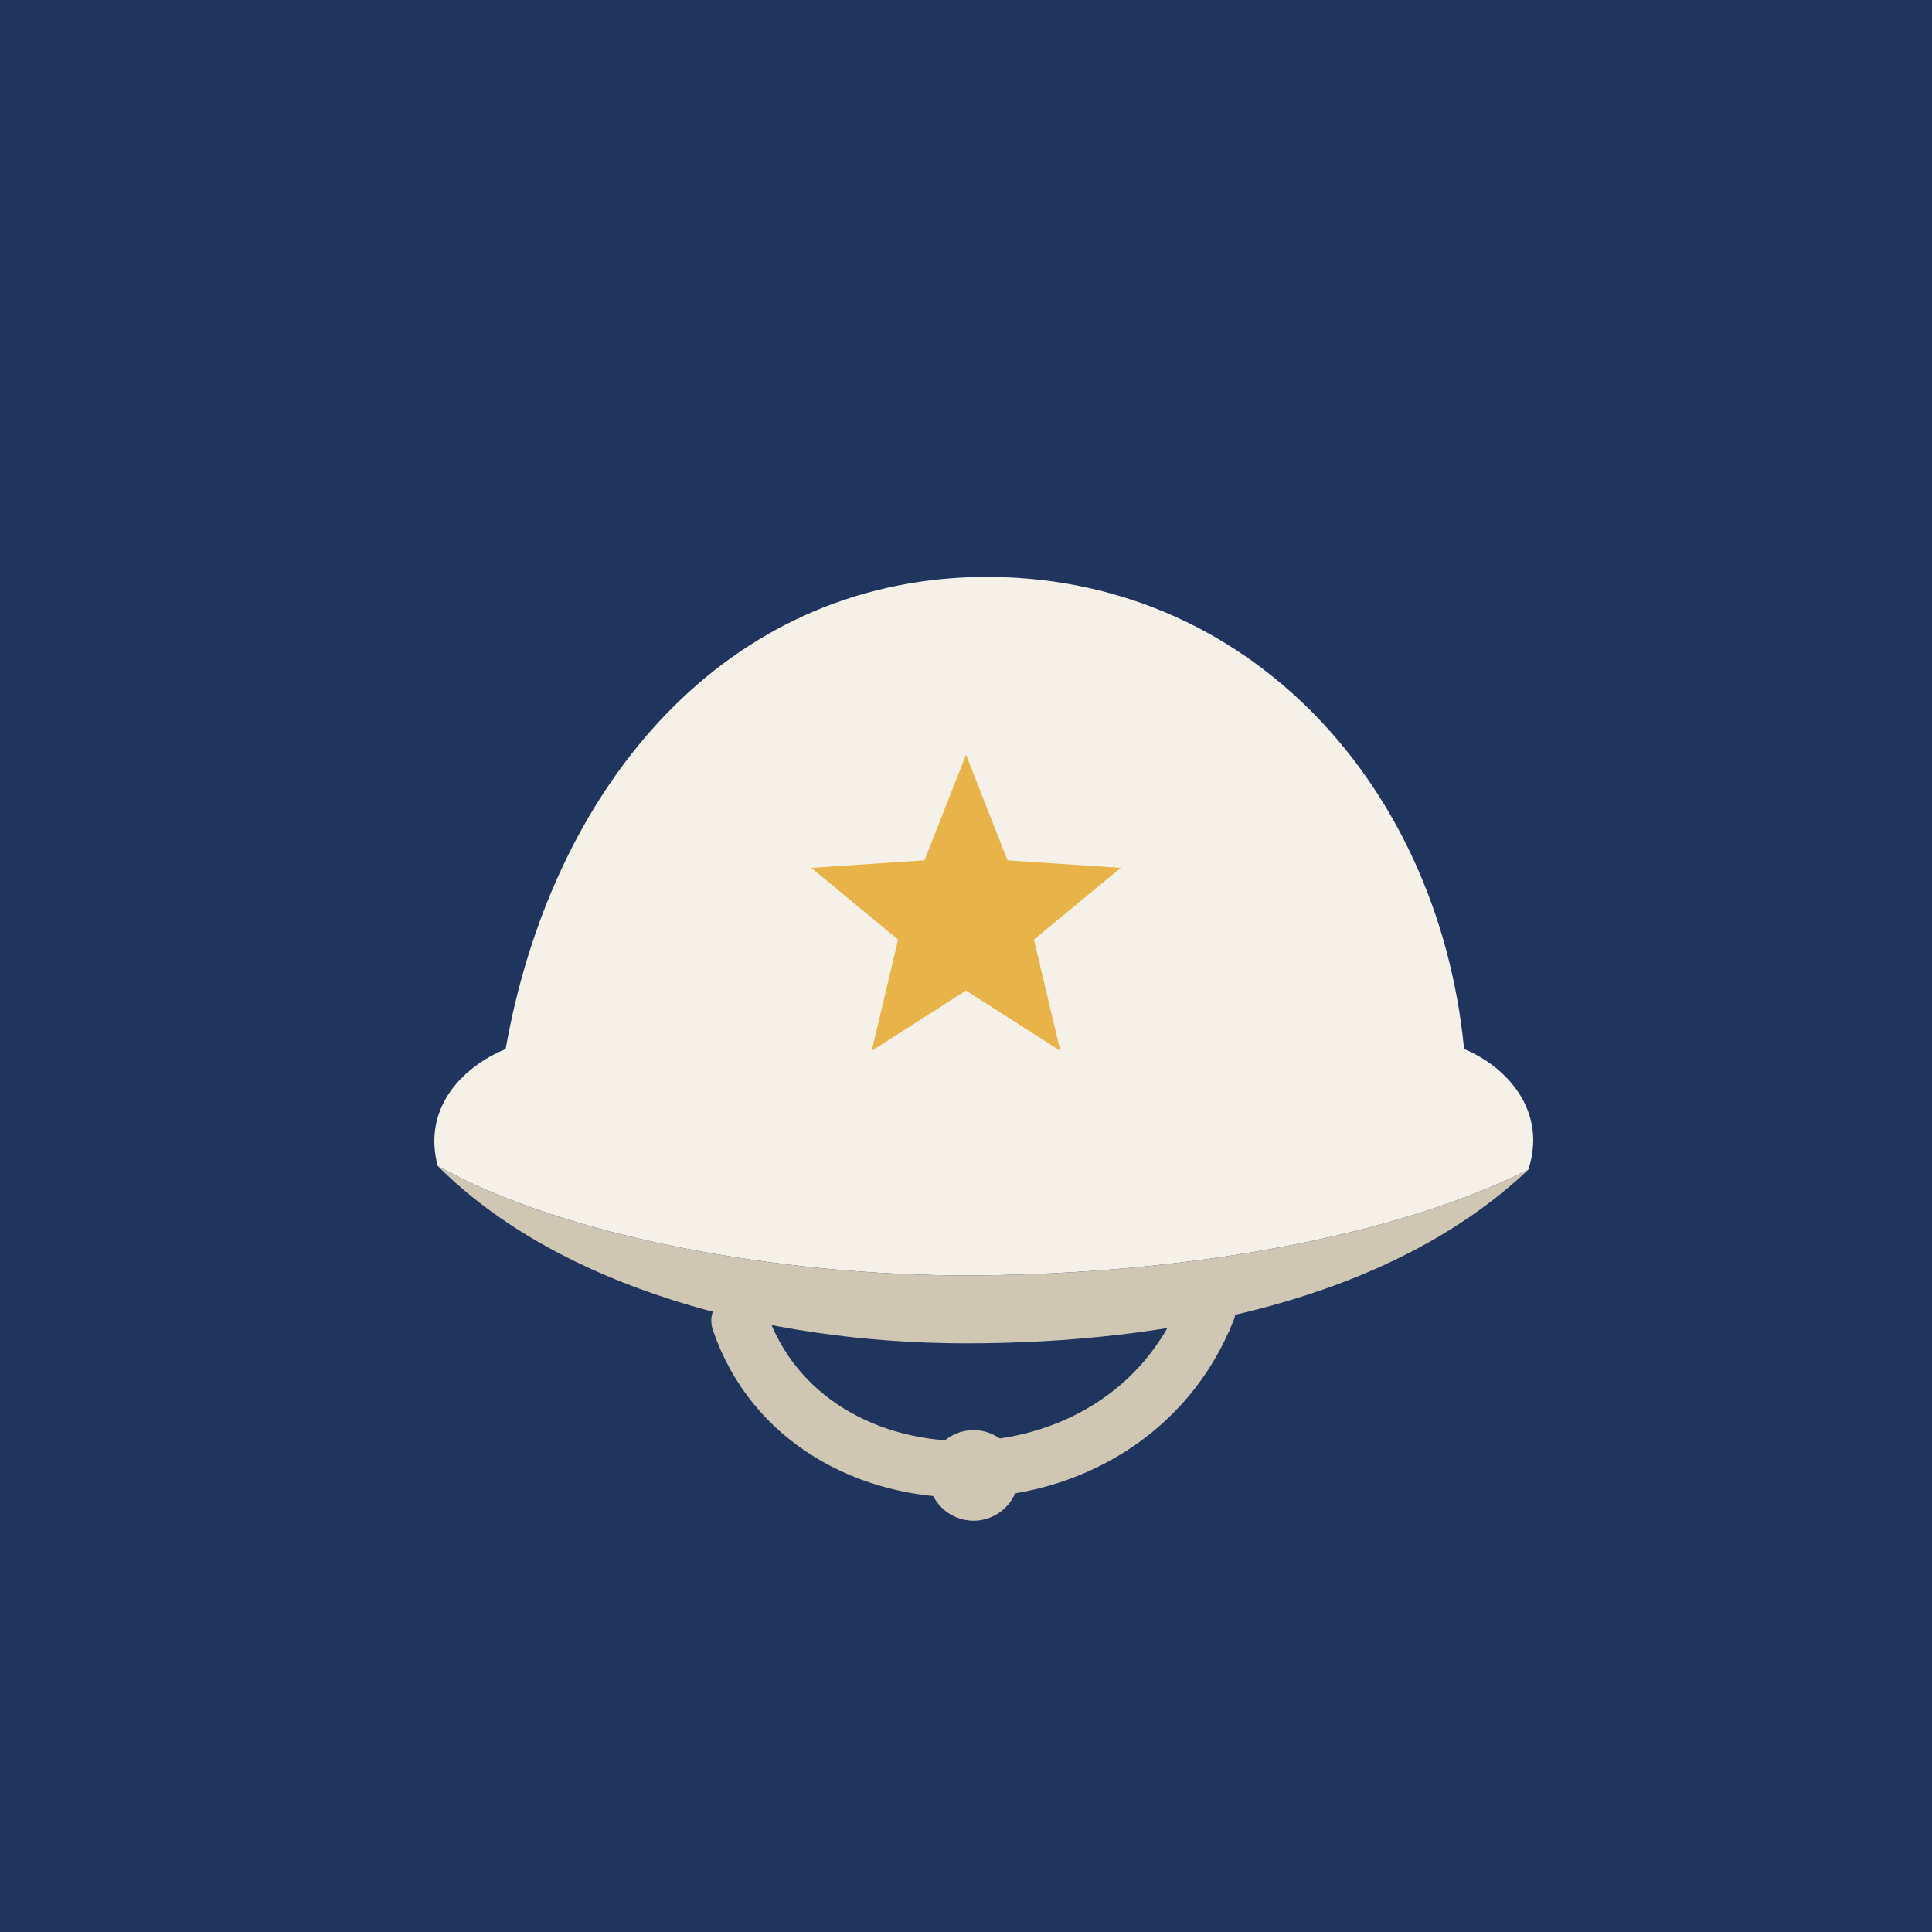
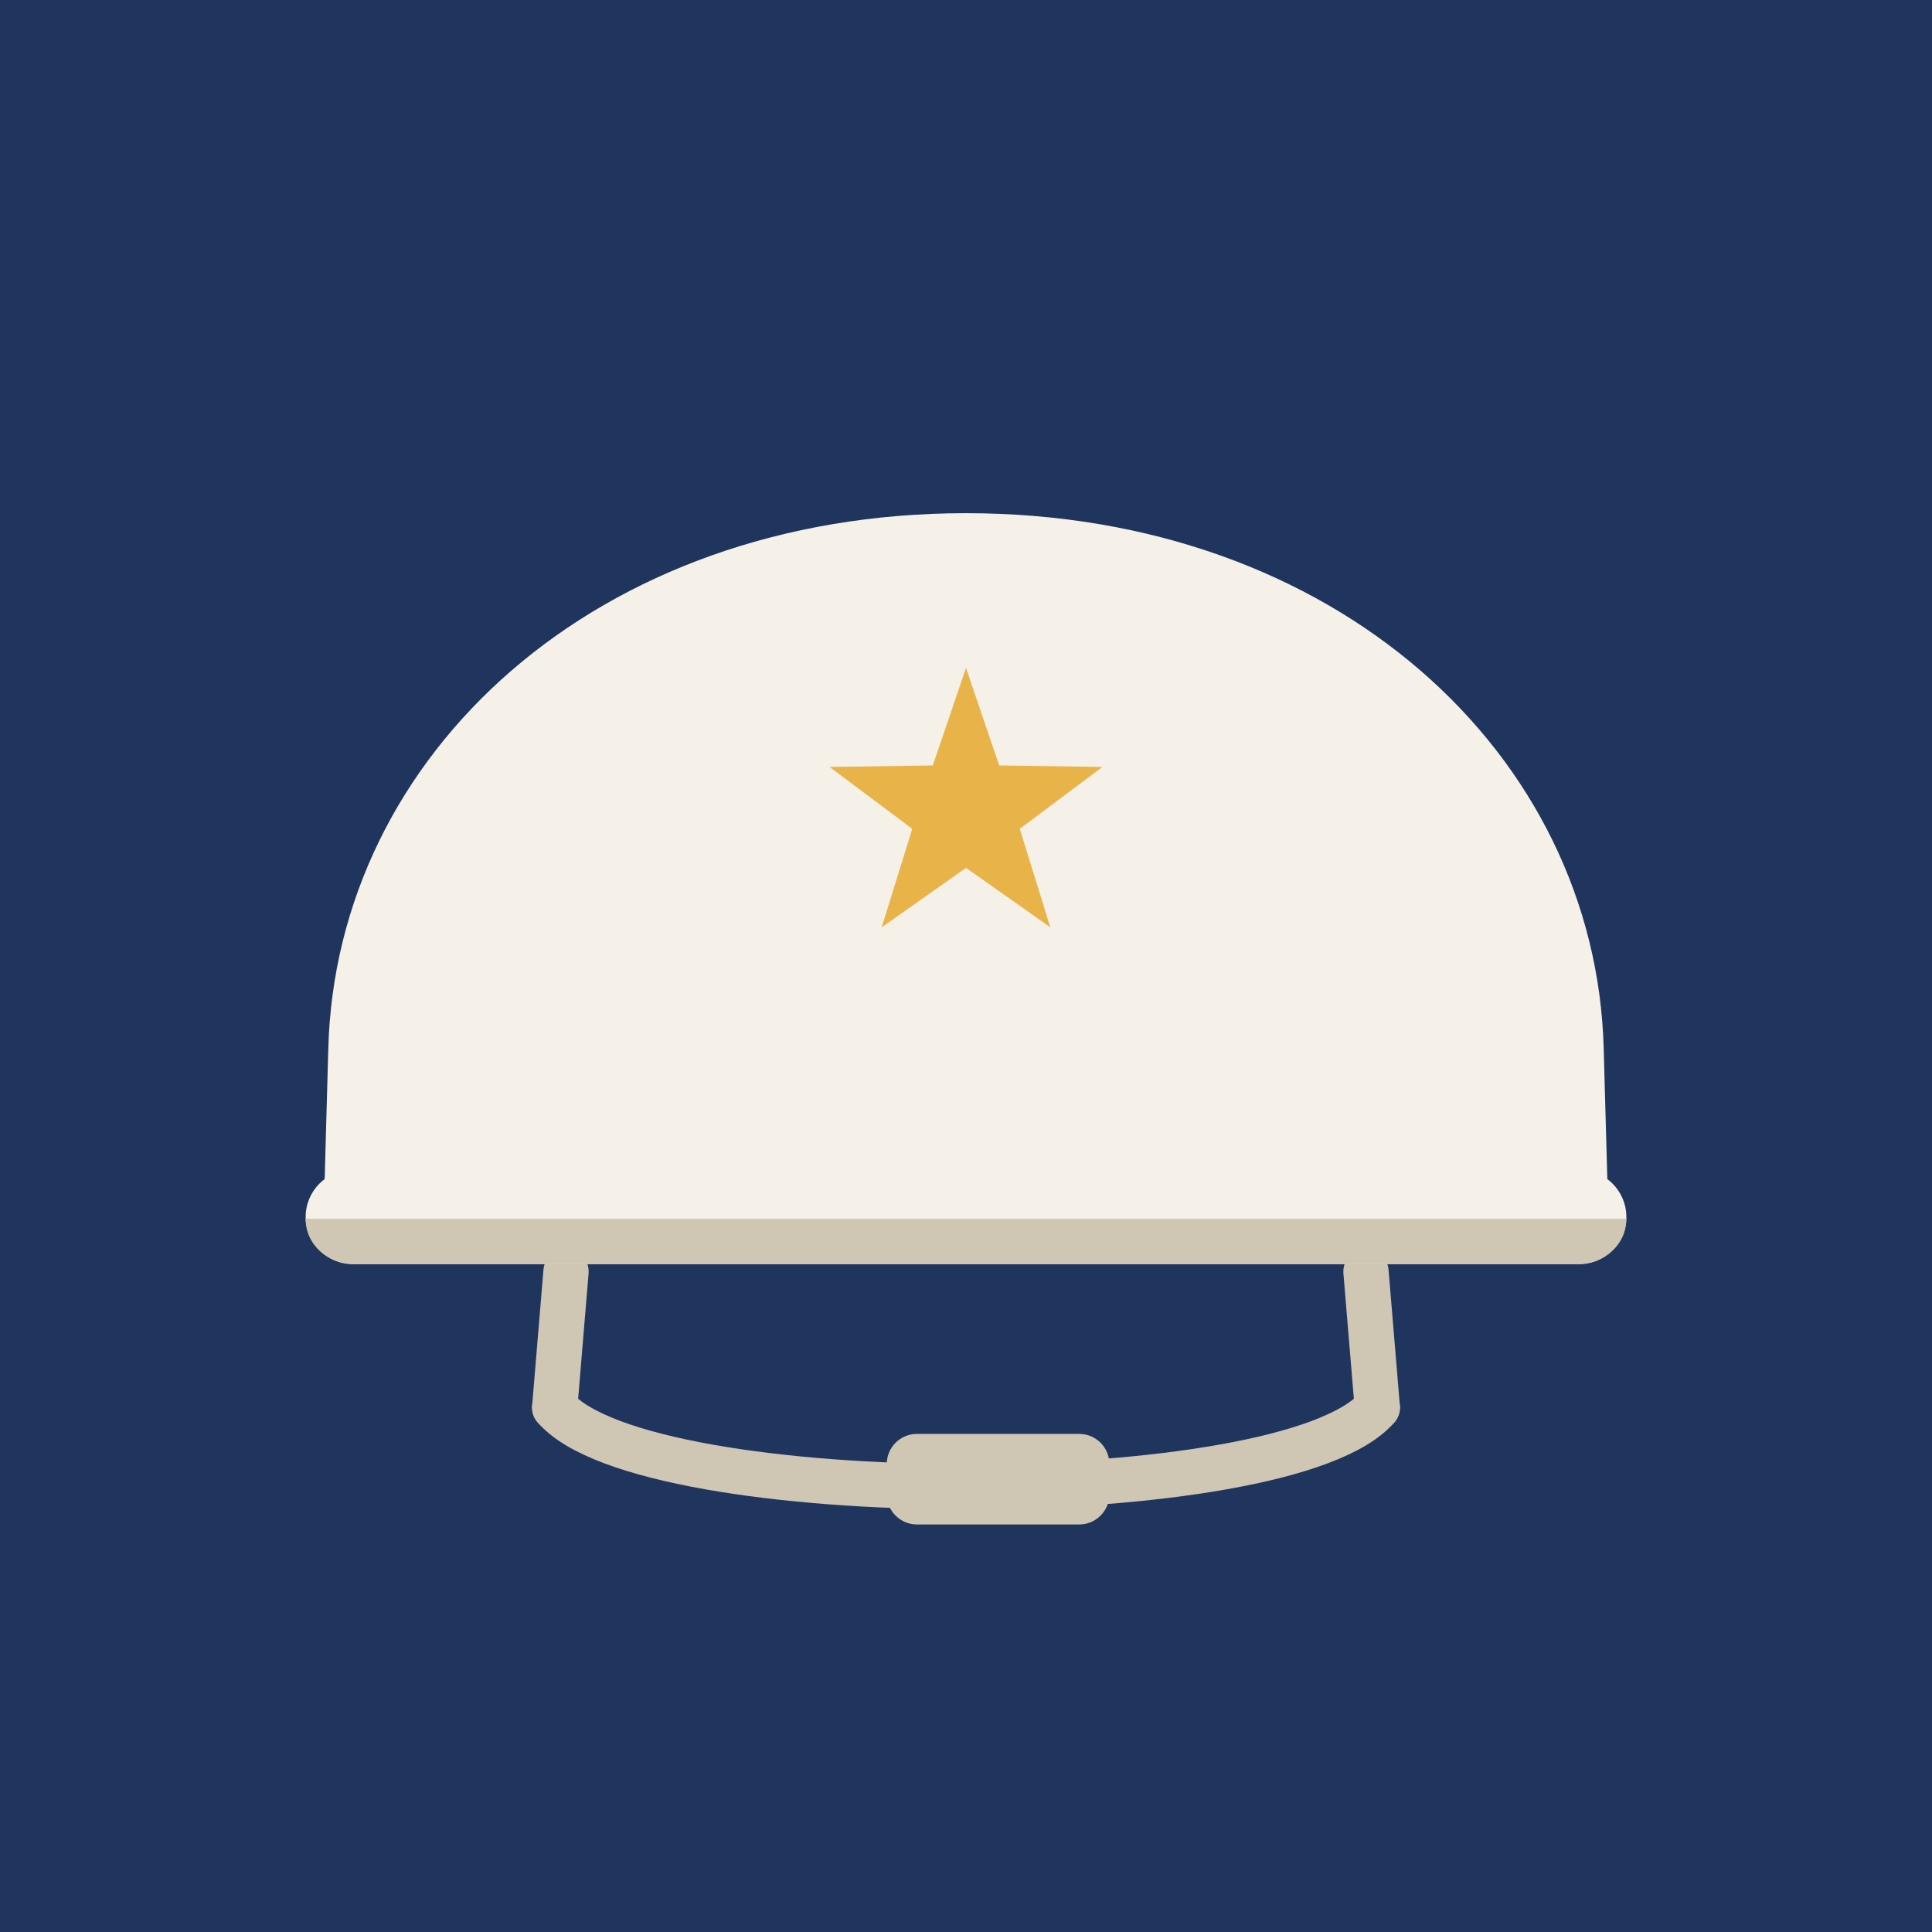
<svg xmlns="http://www.w3.org/2000/svg" viewBox="0 0 1024 1024">
  <rect width="1024" height="1024" fill="#20355E" />
-   <path d="M 232 618            C 224 588, 244 566, 268 556            C 292 420, 380 312, 512 306            C 656 300, 762 412, 776 556            C 800 566, 820 590, 810 620            C 730 660, 610 676, 512 676            C 414 676, 300 656, 232 618 Z" fill="#F5F1E8" />
-   <path d="M 232 618            C 300 656, 414 676, 512 676            C 610 676, 730 660, 810 620            C 736 690, 618 712, 512 712            C 406 712, 296 682, 232 618 Z" fill="#CFC7B4" />
-   <path d="M 392 700 C 428 806, 596 806, 640 694" fill="none" stroke="#CFC7B4" stroke-width="30" stroke-linecap="round" />
-   <circle cx="516" cy="782" r="24" fill="#CFC7B4" />
-   <path d="M512 400 L534 456 L594 460 L548 498 L562 557 L512 525 L462 557 L476 498 L430 460 L490 456 Z" fill="#E8B44A" />
+   <g stroke="#CFC7B4" stroke-width="24" fill="none" stroke-linecap="round">
+     <path d="M 300 674 L 294 746" />
+     <path d="M 724 674 L 730 746" />
+     <path d="M 294 746 C 342 802, 682 802, 730 746" />
+   </g>
+   <rect x="470" y="760" width="118" height="48" rx="16" fill="#CFC7B4" />
+   <path d="M 512 272            C 316 272, 178 400, 174 556            L 172 628            L 852 628            L 850 556            C 846 400, 708 272, 512 272 Z" fill="#F5F1E8" />
+   <rect x="162" y="620" width="700" height="50" rx="25" fill="#F5F1E8" />
+   <path d="M 162 646 C 162 660, 174 670, 188 670 L 836 670            C 850 670, 862 660, 862 646 Z" fill="#CFC7B4" />
+   <path d="M 512 354 L 529.6 405.7 L 584.3 406.5 L 540.5 439.3 L 556.7 491.5            L 512 460 L 467.3 491.5 L 483.5 439.3 L 439.7 406.5 L 494.4 405.7 Z" fill="#E8B44A" />
</svg>
